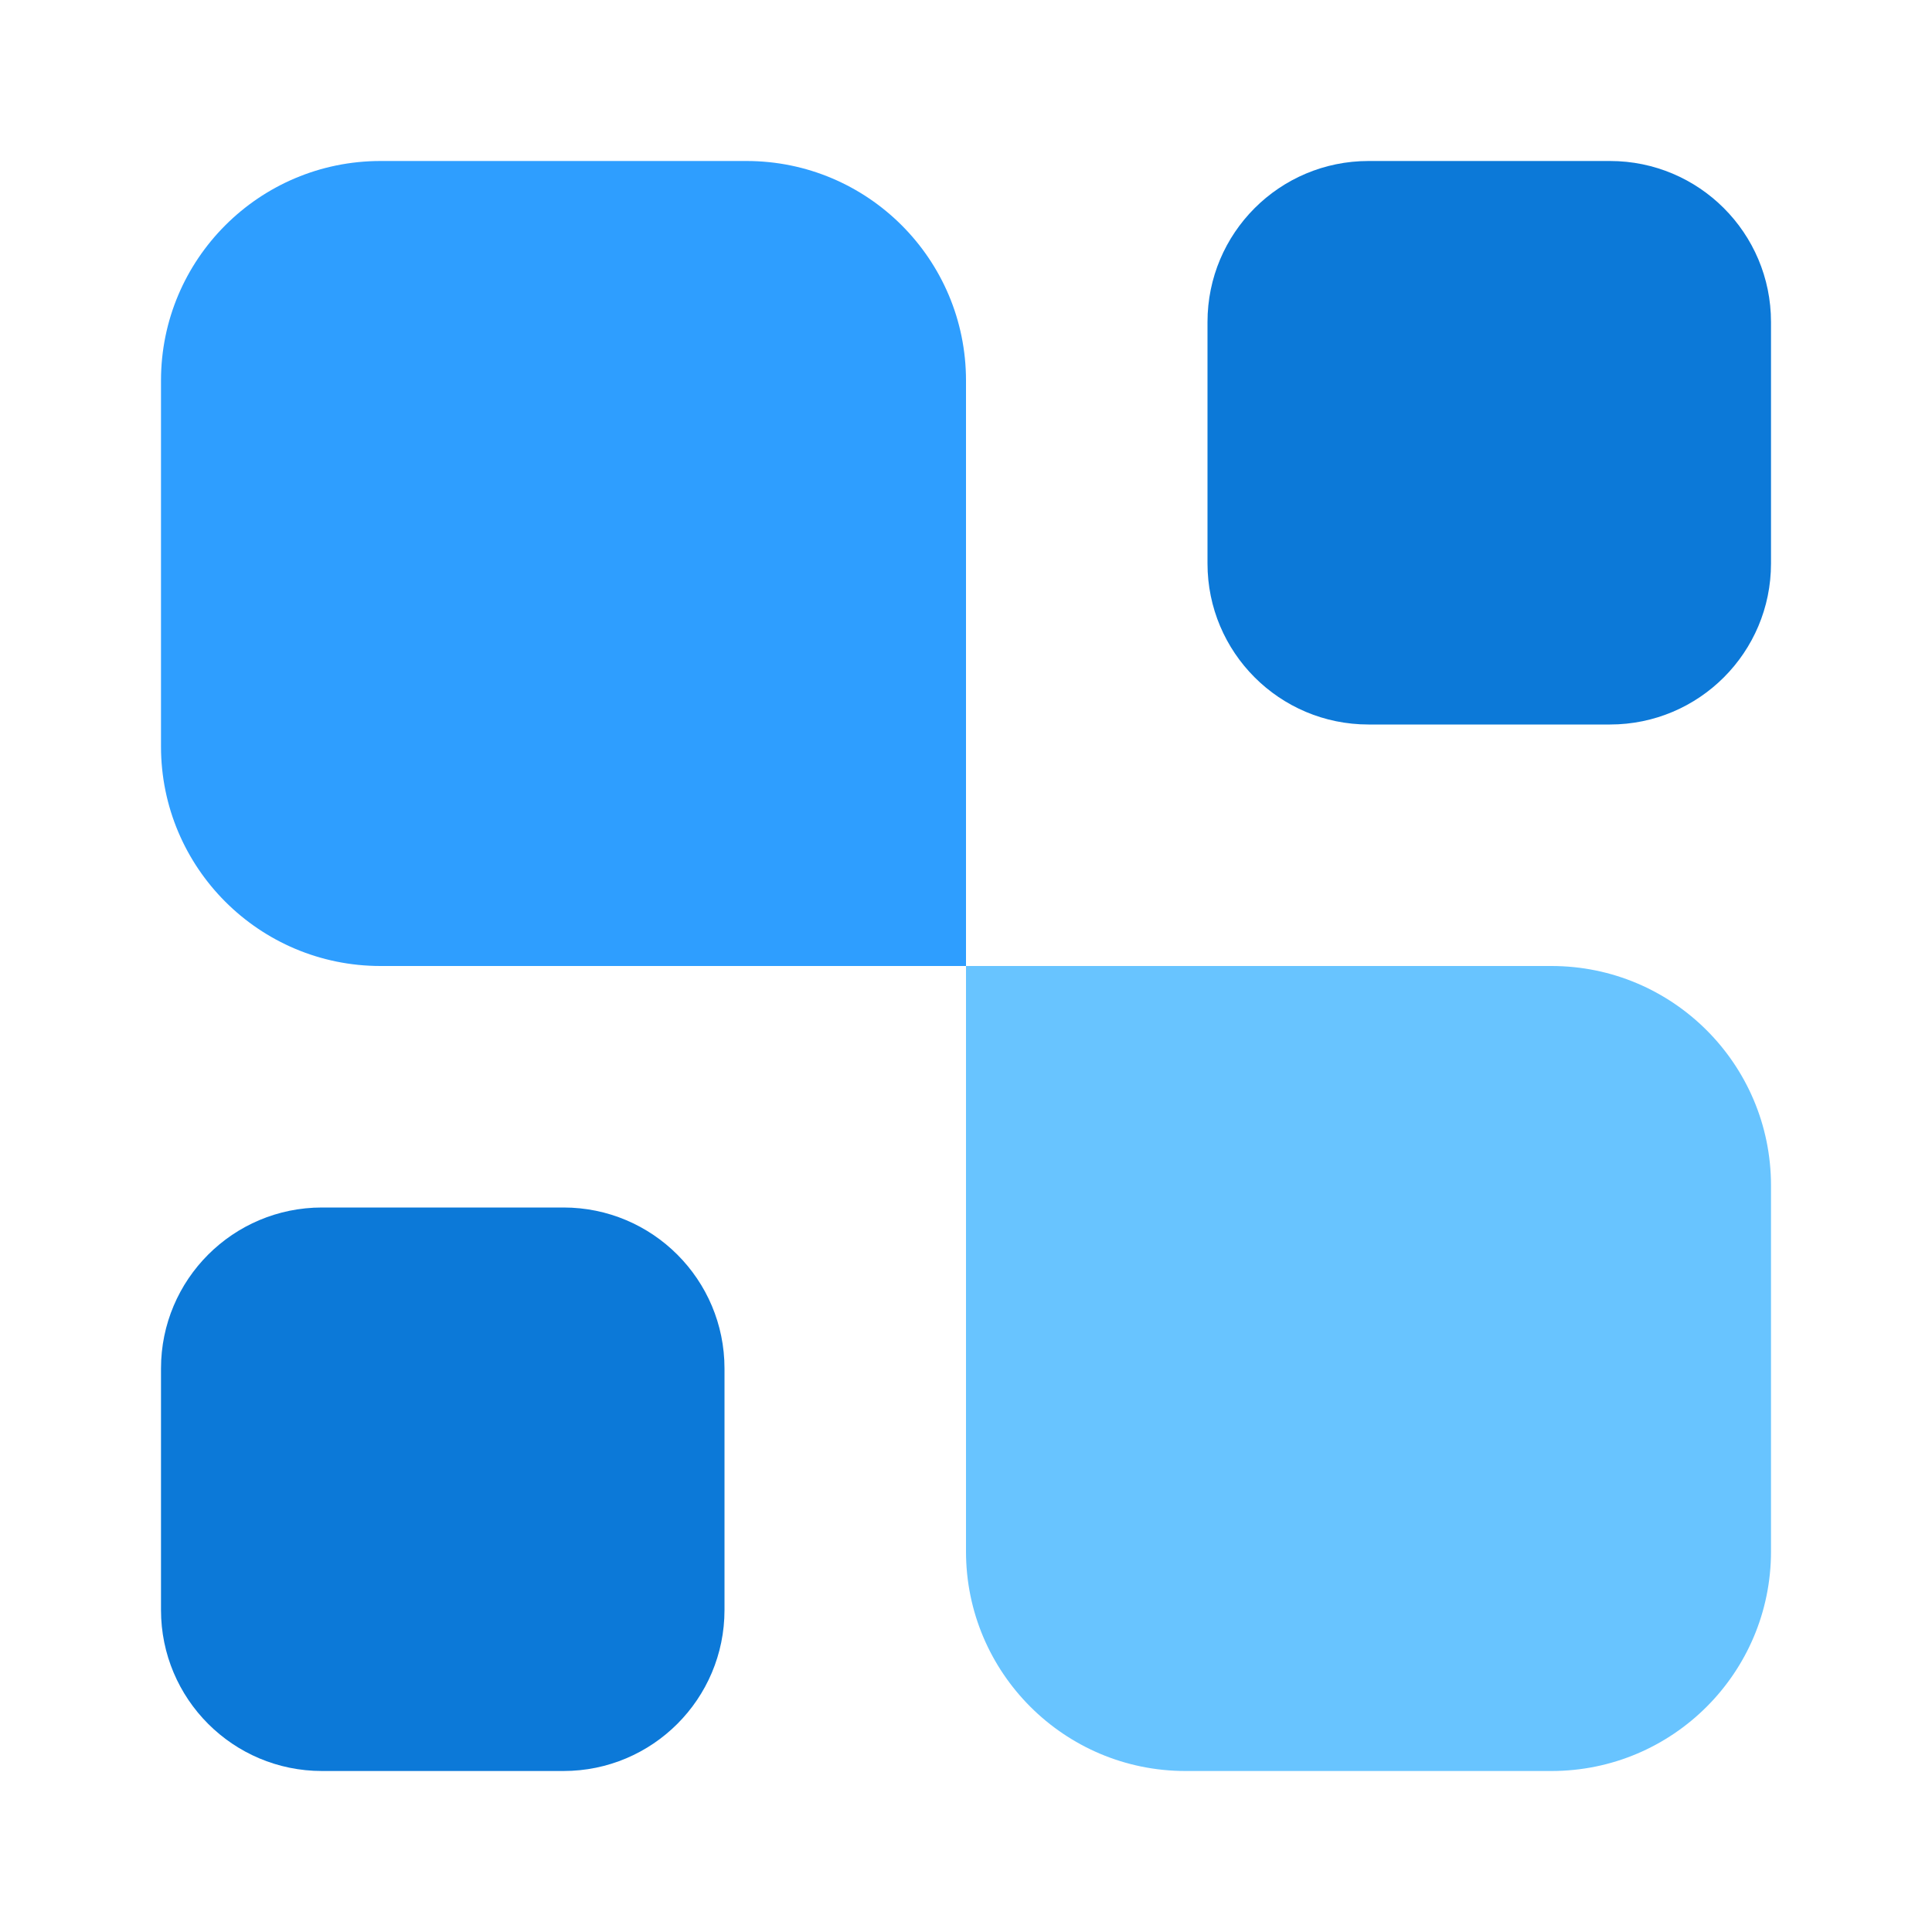
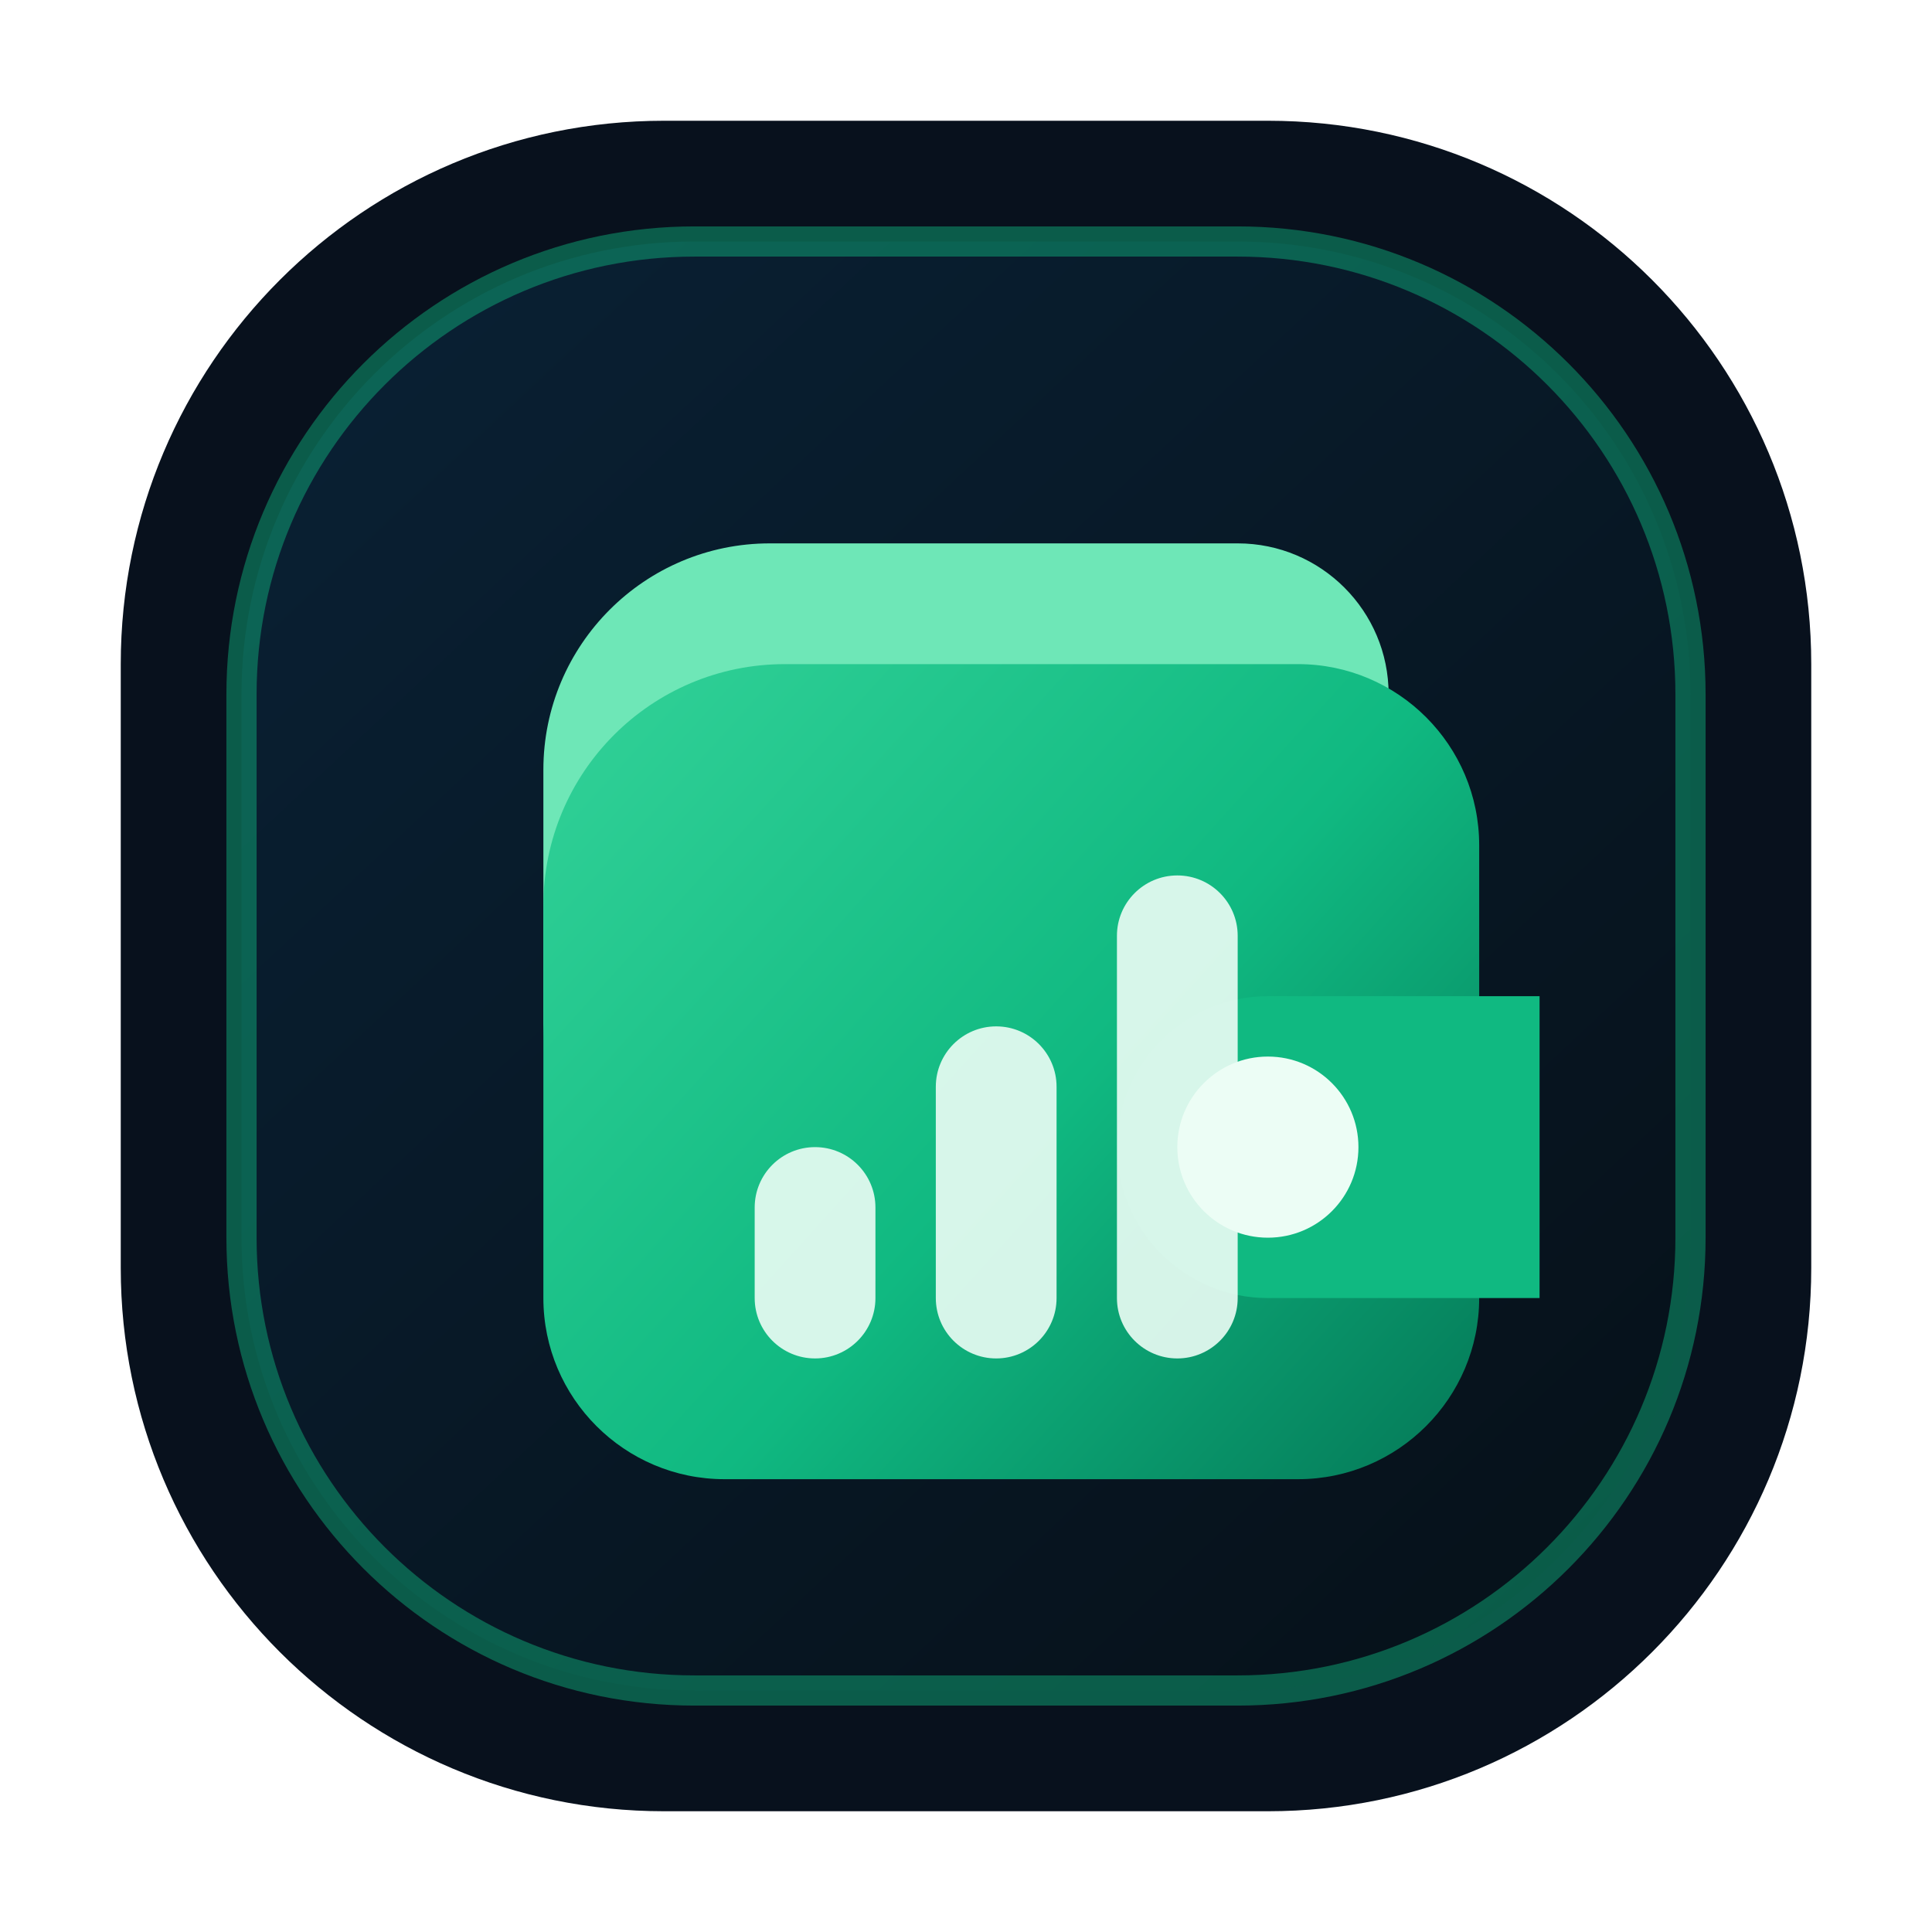
- <svg xmlns="http://www.w3.org/2000/svg" width="24" height="24" viewBox="0 0 24 24" fill="none">
-   <path d="M22 19.273C22 20.779 20.779 22 19.273 22H14.727C13.221 22 12 20.779 12 19.273V12H19.273C20.779 12 22 13.221 22 14.727V19.273Z" fill="#68C4FF" />
-   <path d="M20 2C21.105 2 22 2.895 22 4V7C22 8.105 21.105 9 20 9H17C15.895 9 15 8.105 15 7V4C15 2.895 15.895 2 17 2H20Z" fill="#0C79D8" />
-   <path d="M7 15C8.105 15 9 15.895 9 17V20C9 21.105 8.105 22 7 22H4C2.895 22 2 21.105 2 20V17C2 15.895 2.895 15 4 15H7Z" fill="#0C79D8" />
-   <path d="M12 12H4.727C3.221 12 2 10.779 2 9.273V4.727C2 3.221 3.221 2 4.727 2H9.273C10.779 2 12 3.221 12 4.727V12Z" fill="#2E9EFF" />
+ <svg xmlns="http://www.w3.org/2000/svg" width="64" height="64" viewBox="0 0 64 64" fill="none">
+   <rect x="4" y="4" width="56" height="56" rx="18" fill="#08111D" />
+   <rect x="8" y="8" width="48" height="48" rx="15" fill="url(#bg)" stroke="#10B981" stroke-opacity=".45" />
+   <path d="M18 25.5C18 21.36 21.36 18 25.5 18H41C43.76 18 46 20.24 46 23V27H25.5C21.36 27 18 30.36 18 34.5V25.5Z" fill="#6EE7B7" />
+   <path d="M18 30C18 25.58 21.58 22 26 22H43C46.31 22 49 24.69 49 28V43C49 46.31 46.31 49 43 49H24C20.69 49 18 46.31 18 43V30Z" fill="url(#wallet)" />
+   <path d="M42 33H51V43H42C39.24 43 37 40.76 37 38C37 35.24 39.24 33 42 33Z" fill="#10B981" />
+   <circle cx="42" cy="38" r="3" fill="#ECFDF5" />
+   <rect x="25" y="38" width="4" height="7" rx="2" fill="#ECFDF5" fill-opacity=".9" />
+   <rect x="31" y="34" width="4" height="11" rx="2" fill="#ECFDF5" fill-opacity=".9" />
+   <rect x="37" y="29" width="4" height="16" rx="2" fill="#ECFDF5" fill-opacity=".9" />
+   <defs>
+     <linearGradient id="bg" x1="12" y1="10" x2="55" y2="56" gradientUnits="userSpaceOnUse">
+       <stop stop-color="#092033" />
+       <stop offset="1" stop-color="#061018" />
+     </linearGradient>
+     <linearGradient id="wallet" x1="18" y1="21" x2="49" y2="49" gradientUnits="userSpaceOnUse">
+       <stop stop-color="#34D399" />
+       <stop offset=".55" stop-color="#10B981" />
+       <stop offset="1" stop-color="#047857" />
+     </linearGradient>
+   </defs>
</svg>
